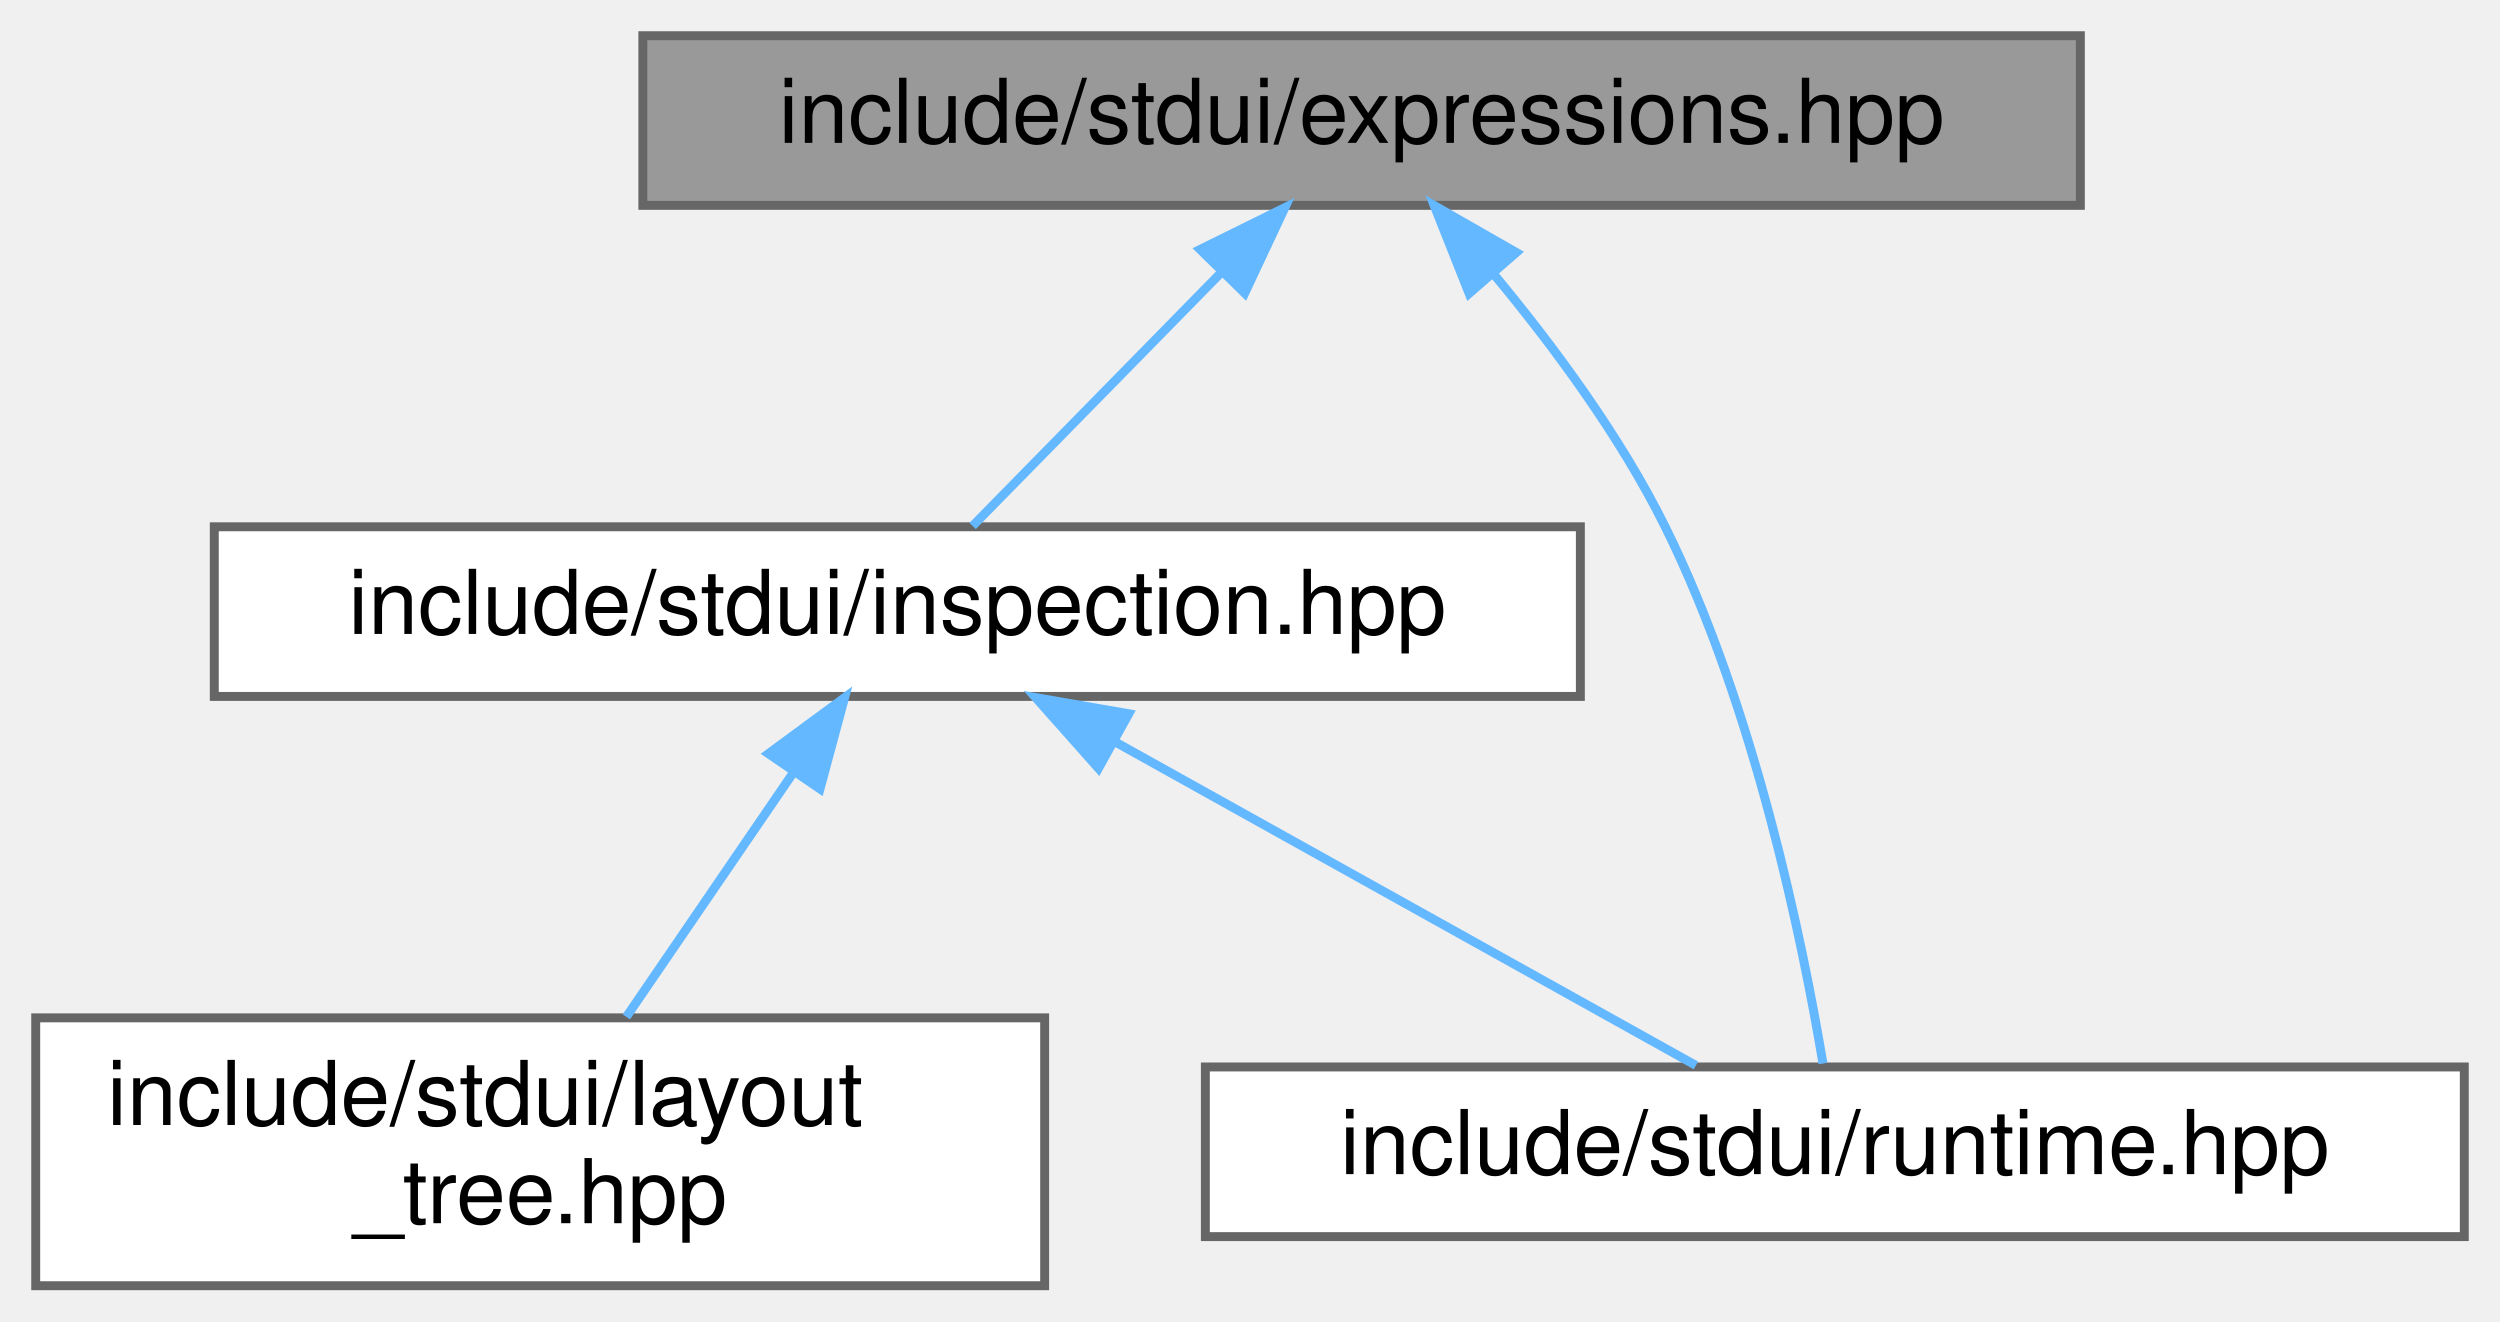
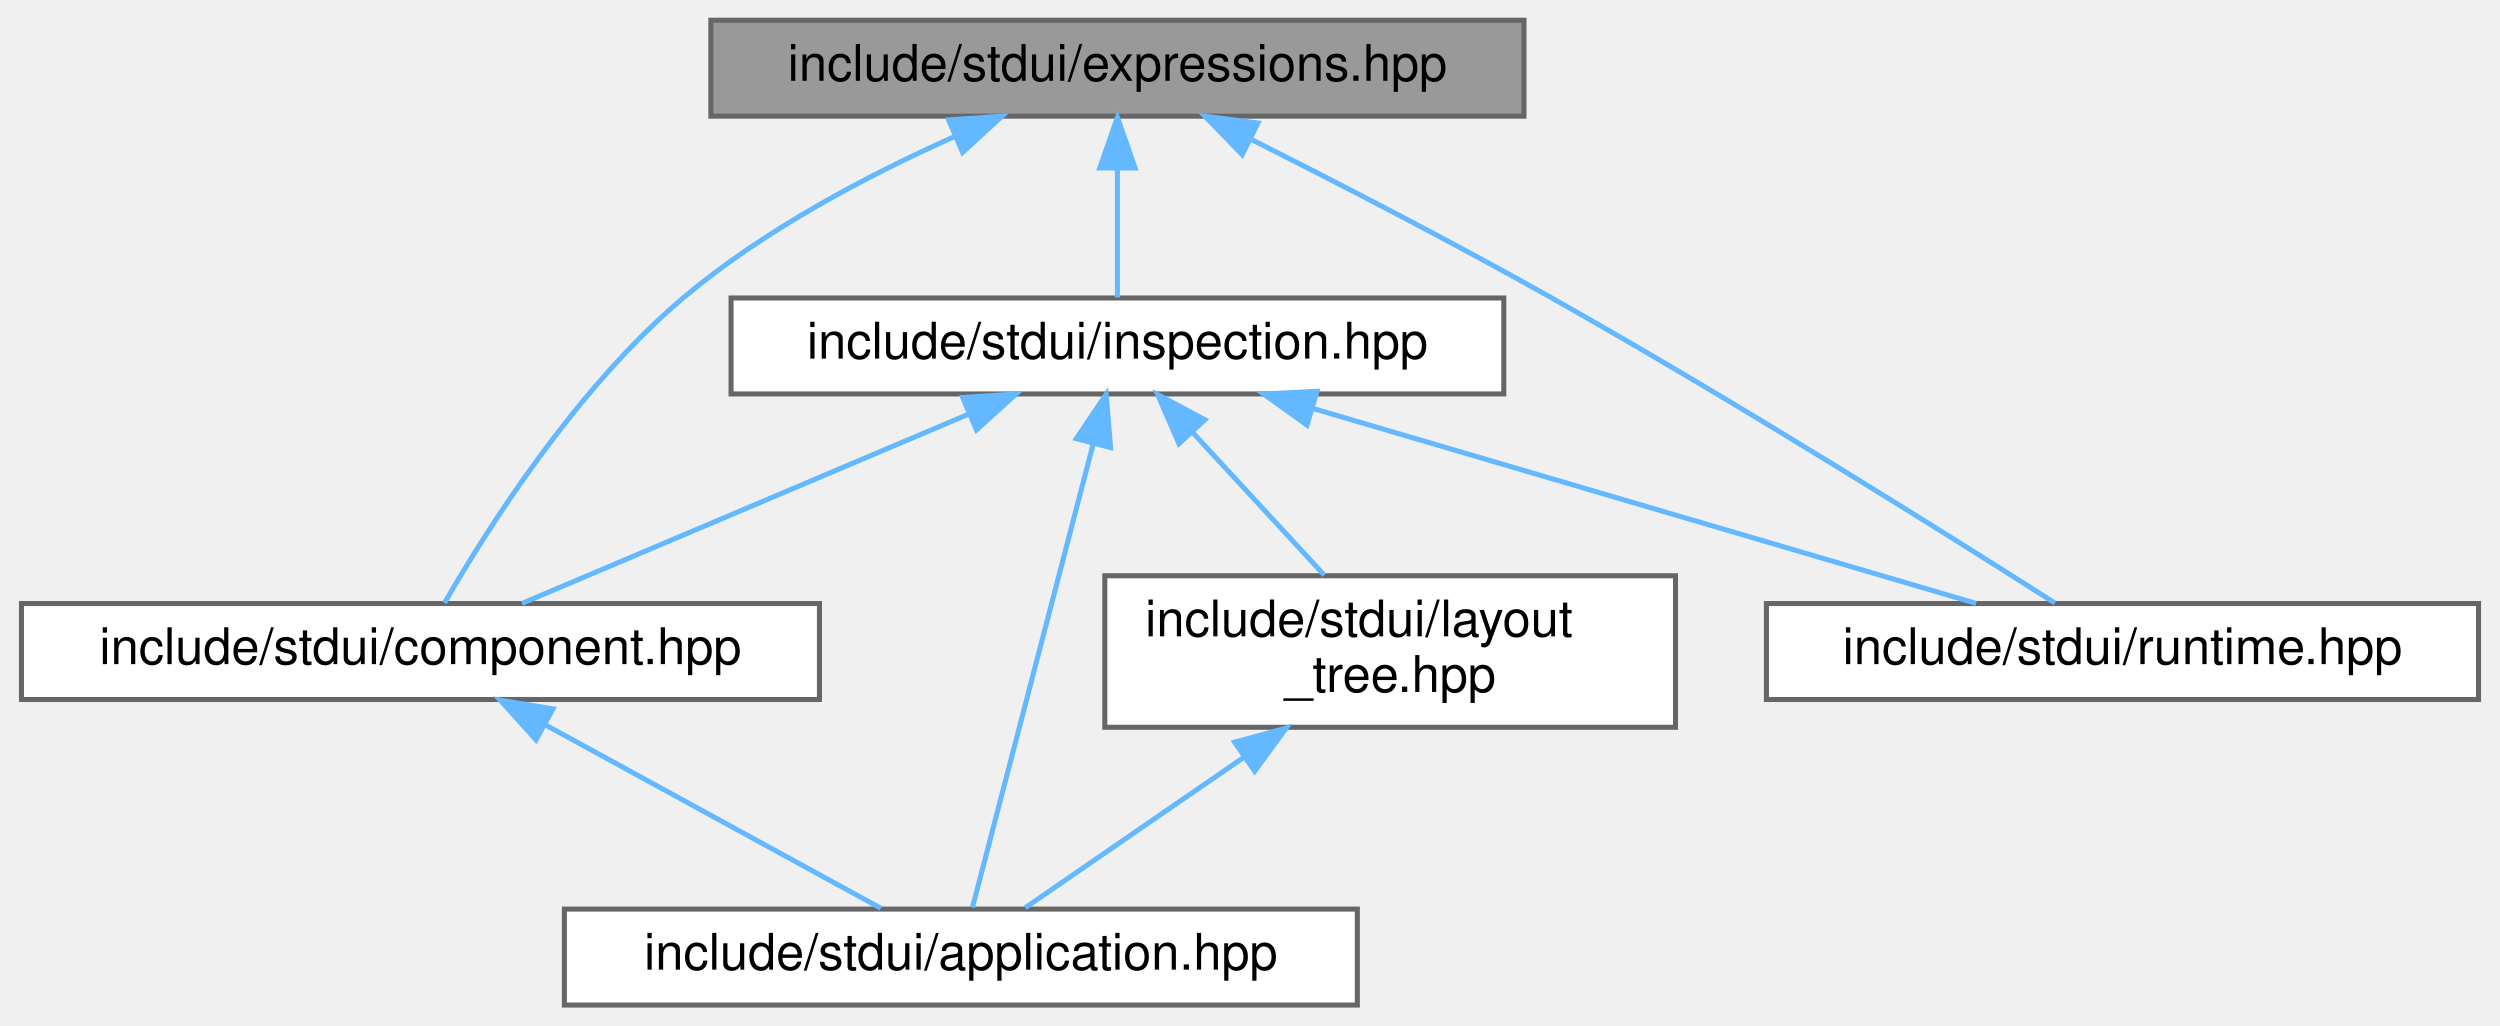
- <svg xmlns="http://www.w3.org/2000/svg" xmlns:xlink="http://www.w3.org/1999/xlink" width="280pt" height="148pt" viewBox="0.00 0.00 280.00 148.00">
-   <g id="graph0" class="graph" transform="scale(1 1) rotate(0) translate(4 144)">
+ <svg xmlns="http://www.w3.org/2000/svg" xmlns:xlink="http://www.w3.org/1999/xlink" width="495pt" height="203pt" viewBox="0.00 0.00 494.50 203.00">
+   <g id="graph0" class="graph" transform="scale(1 1) rotate(0) translate(4 199)">
    <g id="Node000001" class="node">
      <g id="a_Node000001">
        <a xlink:title=" ">
-           <polygon fill="#999999" stroke="#666666" points="229,-140 68,-140 68,-121 229,-121 229,-140" />
-           <text text-anchor="middle" x="148.5" y="-128" font-family="Helvetica,sans-Serif" font-size="10.00">include/stdui/expressions.hpp</text>
+           <polygon fill="#999999" stroke="#666666" points="297.5,-195 136.5,-195 136.5,-176 297.5,-176 297.5,-195" />
+           <text text-anchor="middle" x="217" y="-183" font-family="Helvetica,sans-Serif" font-size="10.00">include/stdui/expressions.hpp</text>
        </a>
      </g>
    </g>
    <g id="Node000002" class="node">
      <g id="a_Node000002">
-         <a xlink:href="inspection_8hpp.html" target="_top" xlink:title=" ">
-           <polygon fill="white" stroke="#666666" points="173,-85 20,-85 20,-66 173,-66 173,-85" />
-           <text text-anchor="middle" x="96.5" y="-73" font-family="Helvetica,sans-Serif" font-size="10.00">include/stdui/inspection.hpp</text>
+         <a xlink:href="component_8hpp.html" target="_top" xlink:title=" ">
+           <polygon fill="white" stroke="#666666" points="158,-79.5 0,-79.5 0,-60.5 158,-60.5 158,-79.5" />
+           <text text-anchor="middle" x="79" y="-67.5" font-family="Helvetica,sans-Serif" font-size="10.00">include/stdui/component.hpp</text>
        </a>
      </g>
    </g>
    <g id="edge1_Node000001_Node000002" class="edge">
      <g id="a_edge1_Node000001_Node000002">
        <a xlink:title=" ">
-           <path fill="none" stroke="#63b8ff" d="M132.82,-113.52C123.66,-104.18 112.45,-92.75 104.93,-85.09" />
-           <polygon fill="#63b8ff" stroke="#63b8ff" points="130.41,-116.06 139.91,-120.75 135.41,-111.16 130.41,-116.06" />
+           <path fill="none" stroke="#63b8ff" d="M184.57,-171.88C167.51,-164.26 146.89,-153.42 131,-140 109.68,-122 91.89,-93.73 83.76,-79.62" />
+           <polygon fill="#63b8ff" stroke="#63b8ff" points="183.58,-175.26 194.15,-175.99 186.34,-168.83 183.58,-175.26" />
        </a>
      </g>
    </g>
    <g id="Node000004" class="node">
      <g id="a_Node000004">
-         <a xlink:href="runtime_8hpp.html" target="_top" xlink:title=" ">
-           <polygon fill="white" stroke="#666666" points="272,-24.5 131,-24.5 131,-5.5 272,-5.5 272,-24.5" />
-           <text text-anchor="middle" x="201.5" y="-12.5" font-family="Helvetica,sans-Serif" font-size="10.00">include/stdui/runtime.hpp</text>
+         <a xlink:href="inspection_8hpp.html" target="_top" xlink:title=" ">
+           <polygon fill="white" stroke="#666666" points="293.5,-140 140.5,-140 140.5,-121 293.5,-121 293.5,-140" />
+           <text text-anchor="middle" x="217" y="-128" font-family="Helvetica,sans-Serif" font-size="10.00">include/stdui/inspection.hpp</text>
        </a>
      </g>
    </g>
-     <g id="edge4_Node000001_Node000004" class="edge">
-       <g id="a_edge4_Node000001_Node000004">
+     <g id="edge3_Node000001_Node000004" class="edge">
+       <g id="a_edge3_Node000001_Node000004">
        <a xlink:title=" ">
-           <path fill="none" stroke="#63b8ff" d="M163.38,-113.2C170.03,-105.19 177.49,-95.11 182.5,-85 192.55,-64.74 197.91,-38.41 200.17,-24.89" />
-           <polygon fill="#63b8ff" stroke="#63b8ff" points="160.54,-111.13 156.63,-120.98 165.83,-115.72 160.54,-111.13" />
+           <path fill="none" stroke="#63b8ff" d="M217,-165.66C217,-156.93 217,-146.99 217,-140.09" />
+           <polygon fill="#63b8ff" stroke="#63b8ff" points="213.5,-165.75 217,-175.75 220.5,-165.75 213.5,-165.75" />
+         </a>
+       </g>
+     </g>
+     <g id="Node000006" class="node">
+       <g id="a_Node000006">
+         <a xlink:href="runtime_8hpp.html" target="_top" xlink:title=" ">
+           <polygon fill="white" stroke="#666666" points="486.5,-79.5 345.5,-79.5 345.5,-60.5 486.5,-60.5 486.5,-79.5" />
+           <text text-anchor="middle" x="416" y="-67.5" font-family="Helvetica,sans-Serif" font-size="10.00">include/stdui/runtime.hpp</text>
+         </a>
+       </g>
+     </g>
+     <g id="edge9_Node000001_Node000006" class="edge">
+       <g id="a_edge9_Node000001_Node000006">
+         <a xlink:title=" ">
+           <path fill="none" stroke="#63b8ff" d="M243.7,-171.3C260.81,-162.68 283.41,-151.03 303,-140 339.65,-119.36 381.65,-92.97 402.62,-79.6" />
+           <polygon fill="#63b8ff" stroke="#63b8ff" points="241.7,-168.38 234.32,-175.99 244.83,-174.64 241.7,-168.38" />
        </a>
      </g>
    </g>
    <g id="Node000003" class="node">
      <g id="a_Node000003">
-         <a xlink:href="layout__tree_8hpp.html" target="_top" xlink:title=" ">
-           <polygon fill="white" stroke="#666666" points="113,-30 0,-30 0,0 113,0 113,-30" />
-           <text text-anchor="start" x="8" y="-18" font-family="Helvetica,sans-Serif" font-size="10.00">include/stdui/layout</text>
-           <text text-anchor="middle" x="56.5" y="-7" font-family="Helvetica,sans-Serif" font-size="10.00">_tree.hpp</text>
+         <a xlink:href="application_8hpp.html" target="_top" xlink:title=" ">
+           <polygon fill="white" stroke="#666666" points="264.5,-19 107.5,-19 107.5,0 264.5,0 264.5,-19" />
+           <text text-anchor="middle" x="186" y="-7" font-family="Helvetica,sans-Serif" font-size="10.00">include/stdui/application.hpp</text>
        </a>
      </g>
    </g>
    <g id="edge2_Node000002_Node000003" class="edge">
      <g id="a_edge2_Node000002_Node000003">
        <a xlink:title=" ">
-           <path fill="none" stroke="#63b8ff" d="M84.95,-57.61C78.99,-48.89 71.81,-38.39 66.15,-30.11" />
-           <polygon fill="#63b8ff" stroke="#63b8ff" points="82.06,-59.59 90.6,-65.87 87.84,-55.64 82.06,-59.59" />
+           <path fill="none" stroke="#63b8ff" d="M103.83,-55.42C124.28,-44.24 152.66,-28.73 170.15,-19.17" />
+           <polygon fill="#63b8ff" stroke="#63b8ff" points="101.88,-52.5 94.79,-60.37 105.24,-58.64 101.88,-52.5" />
        </a>
      </g>
    </g>
-     <g id="edge3_Node000002_Node000004" class="edge">
-       <g id="a_edge3_Node000002_Node000004">
+     <g id="edge5_Node000004_Node000002" class="edge">
+       <g id="a_edge5_Node000004_Node000002">
        <a xlink:title=" ">
-           <path fill="none" stroke="#63b8ff" d="M120.87,-60.92C140.93,-49.74 168.78,-34.23 185.94,-24.67" />
-           <polygon fill="#63b8ff" stroke="#63b8ff" points="119.03,-57.94 111.99,-65.87 122.43,-64.06 119.03,-57.94" />
+           <path fill="none" stroke="#63b8ff" d="M187.71,-117.08C161.05,-105.78 122.4,-89.4 99.09,-79.52" />
+           <polygon fill="#63b8ff" stroke="#63b8ff" points="186.36,-120.31 196.93,-120.99 189.09,-113.87 186.36,-120.31" />
+         </a>
+       </g>
+     </g>
+     <g id="edge4_Node000004_Node000003" class="edge">
+       <g id="a_edge4_Node000004_Node000003">
+         <a xlink:title=" ">
+           <path fill="none" stroke="#63b8ff" d="M212.23,-111.21C205.47,-85.23 193.33,-38.65 188.29,-19.3" />
+           <polygon fill="#63b8ff" stroke="#63b8ff" points="208.86,-112.15 214.77,-120.94 215.64,-110.38 208.86,-112.15" />
+         </a>
+       </g>
+     </g>
+     <g id="Node000005" class="node">
+       <g id="a_Node000005">
+         <a xlink:href="layout__tree_8hpp.html" target="_top" xlink:title=" ">
+           <polygon fill="white" stroke="#666666" points="327.5,-85 214.5,-85 214.5,-55 327.5,-55 327.5,-85" />
+           <text text-anchor="start" x="222.5" y="-73" font-family="Helvetica,sans-Serif" font-size="10.00">include/stdui/layout</text>
+           <text text-anchor="middle" x="271" y="-62" font-family="Helvetica,sans-Serif" font-size="10.00">_tree.hpp</text>
+         </a>
+       </g>
+     </g>
+     <g id="edge6_Node000004_Node000005" class="edge">
+       <g id="a_edge6_Node000004_Node000005">
+         <a xlink:title=" ">
+           <path fill="none" stroke="#63b8ff" d="M231.84,-113.43C240.02,-104.56 250.09,-93.65 257.97,-85.11" />
+           <polygon fill="#63b8ff" stroke="#63b8ff" points="229.18,-111.15 224.97,-120.87 234.32,-115.89 229.18,-111.15" />
+         </a>
+       </g>
+     </g>
+     <g id="edge8_Node000004_Node000006" class="edge">
+       <g id="a_edge8_Node000004_Node000006">
+         <a xlink:title=" ">
+           <path fill="none" stroke="#63b8ff" d="M255.75,-118.11C294.24,-106.79 352.38,-89.7 387.03,-79.52" />
+           <polygon fill="#63b8ff" stroke="#63b8ff" points="254.54,-114.82 245.94,-120.99 256.52,-121.53 254.54,-114.82" />
+         </a>
+       </g>
+     </g>
+     <g id="edge7_Node000005_Node000003" class="edge">
+       <g id="a_edge7_Node000005_Node000003">
+         <a xlink:title=" ">
+           <path fill="none" stroke="#63b8ff" d="M242.09,-49.1C227.34,-38.95 210.16,-27.13 198.74,-19.27" />
+           <polygon fill="#63b8ff" stroke="#63b8ff" points="240.2,-52.05 250.42,-54.84 244.17,-46.29 240.2,-52.05" />
        </a>
      </g>
    </g>
  </g>
</svg>
